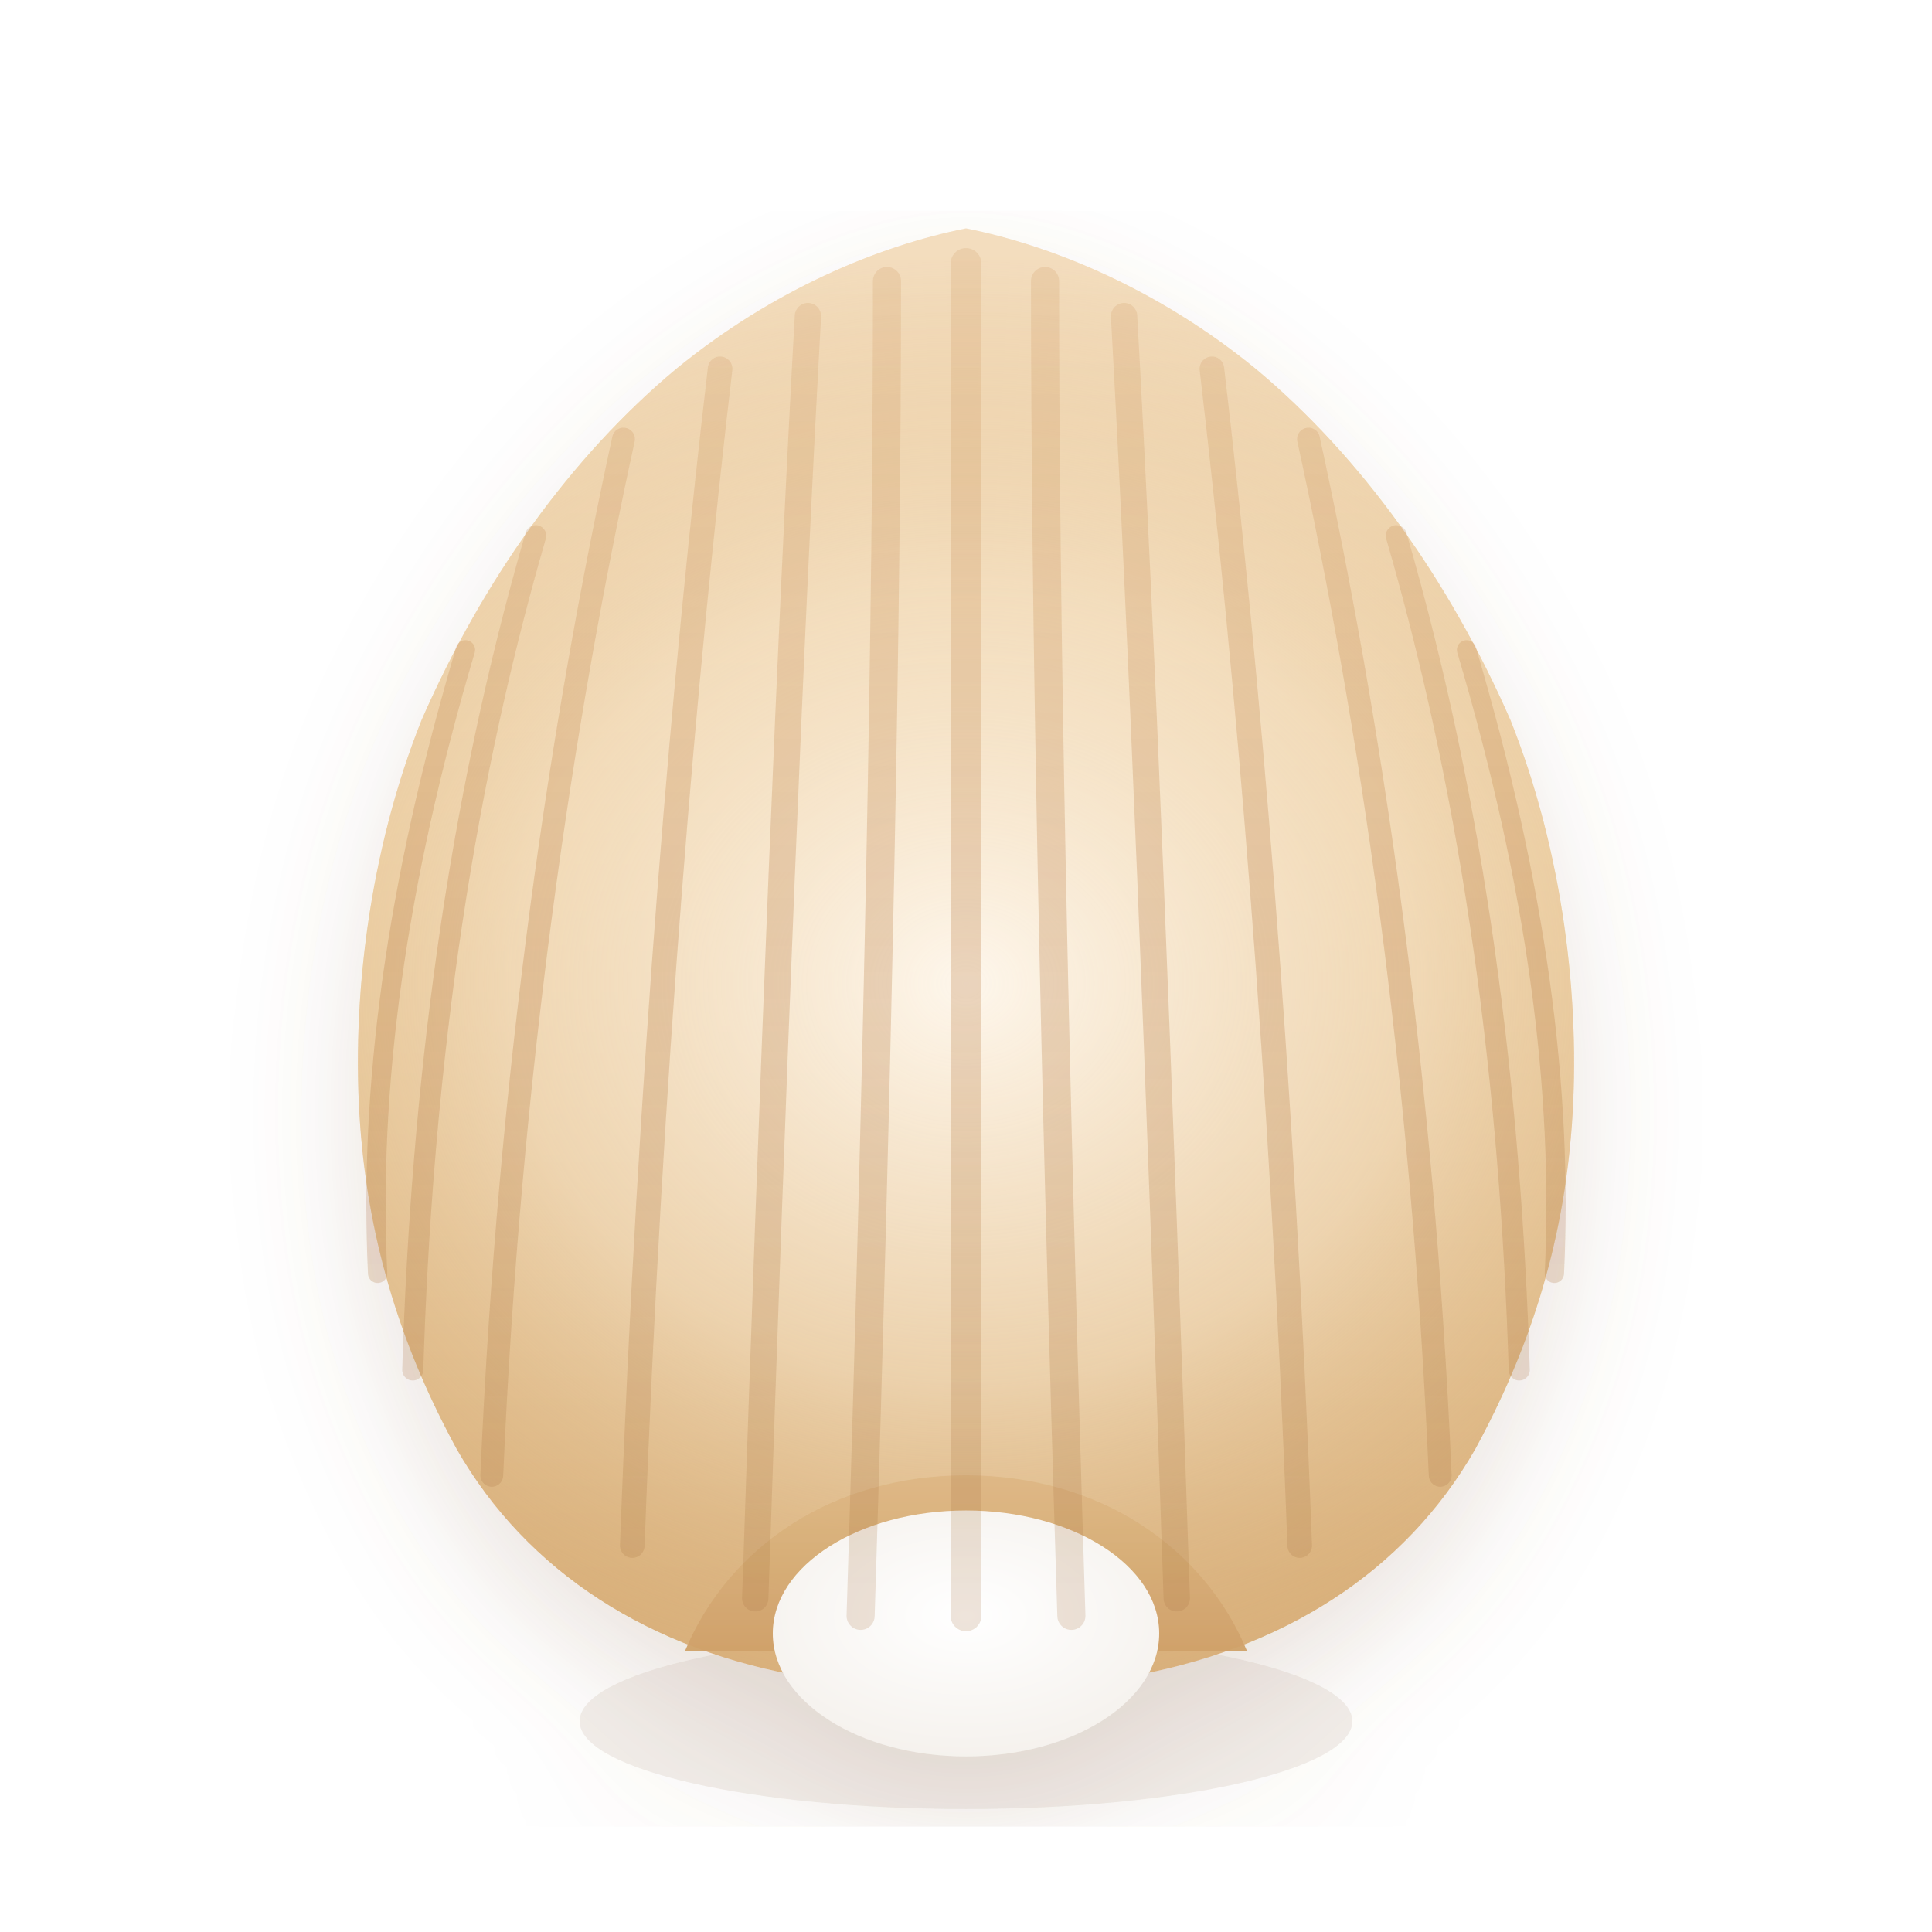
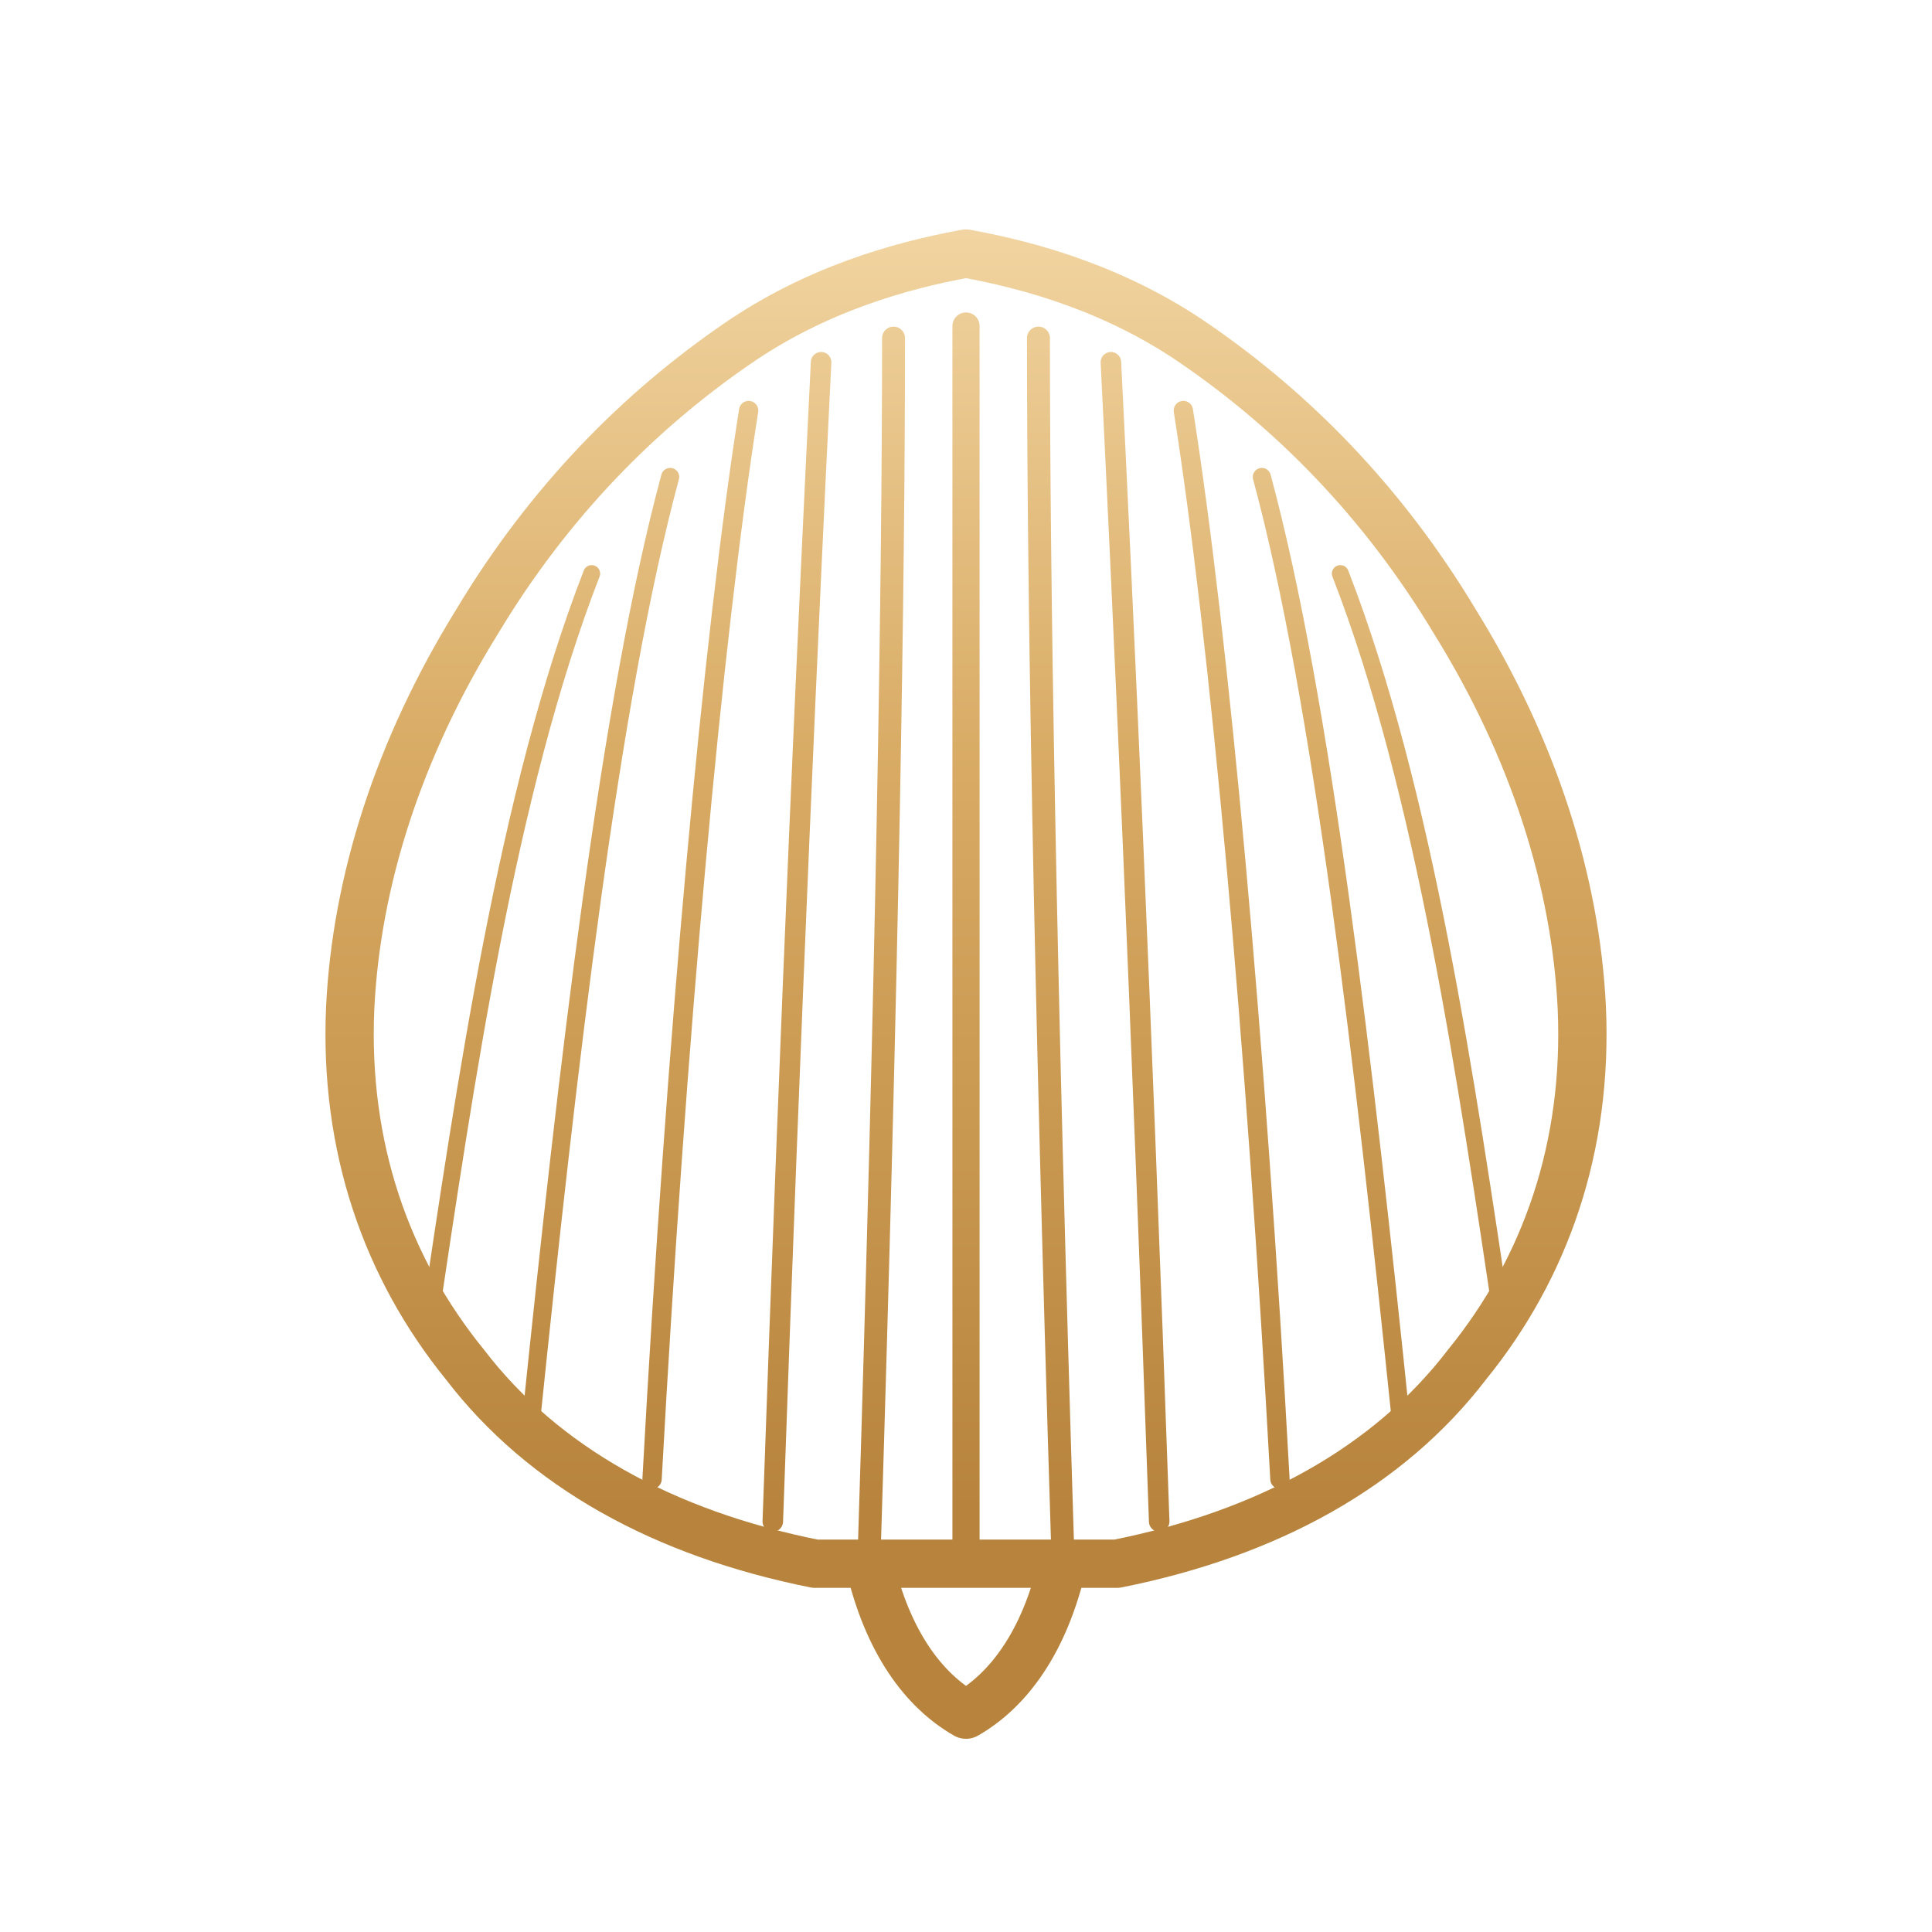
- <svg xmlns="http://www.w3.org/2000/svg" width="220" height="220" viewBox="0 0 220 220" fill="none">
+ <svg xmlns="http://www.w3.org/2000/svg" width="320" height="320" viewBox="0 0 320 320" fill="none">
  <defs>
-     <linearGradient id="shellMain" x1="110" y1="20" x2="110" y2="180" gradientUnits="userSpaceOnUse">
-       <stop offset="0%" stop-color="#F4DFC2" />
-       <stop offset="48%" stop-color="#EBCB9D" />
-       <stop offset="100%" stop-color="#D9B07B" />
+     <linearGradient id="goldStroke" x1="160" y1="28" x2="160" y2="250" gradientUnits="userSpaceOnUse">
+       <stop offset="0%" stop-color="#F4D9A8" />
+       <stop offset="45%" stop-color="#D8AA63" />
+       <stop offset="100%" stop-color="#B8843D" />
    </linearGradient>
-     <radialGradient id="shellLight" cx="0" cy="0" r="1" gradientUnits="userSpaceOnUse" gradientTransform="translate(110 112) rotate(90) scale(82 95)">
-       <stop offset="0%" stop-color="#FFF9F0" stop-opacity="0.95" />
-       <stop offset="55%" stop-color="#F7E6CC" stop-opacity="0.55" />
-       <stop offset="100%" stop-color="#E1BE8C" stop-opacity="0" />
-     </radialGradient>
-     <linearGradient id="ribLine" x1="110" y1="28" x2="110" y2="182" gradientUnits="userSpaceOnUse">
-       <stop offset="0%" stop-color="#C98F54" stop-opacity="0.18" />
-       <stop offset="50%" stop-color="#B8793F" stop-opacity="0.28" />
-       <stop offset="100%" stop-color="#9F6A35" stop-opacity="0.18" />
-     </linearGradient>
-     <linearGradient id="baseGold" x1="110" y1="160" x2="110" y2="200" gradientUnits="userSpaceOnUse">
-       <stop offset="0%" stop-color="#E3C190" />
-       <stop offset="100%" stop-color="#C89459" />
-     </linearGradient>
-     <radialGradient id="footLight" cx="0" cy="0" r="1" gradientUnits="userSpaceOnUse" gradientTransform="translate(110 184) rotate(90) scale(18 30)">
-       <stop offset="0%" stop-color="#FFFFFF" />
-       <stop offset="100%" stop-color="#F4F0EB" />
-     </radialGradient>
-     <filter id="shadow" x="20" y="18" width="180" height="190" filterUnits="userSpaceOnUse">
-       <feDropShadow dx="0" dy="6" stdDeviation="7" flood-color="#8F6C46" flood-opacity="0.18" />
-     </filter>
  </defs>
-   <g filter="url(#shadow)">
-     <ellipse cx="110" cy="196" rx="44" ry="10" fill="#B8A18A" opacity="0.18" />
-     <path d="M110 26          C100 28 88 33 77 42          C65 52 55 66 48 82          C42 97 40 114 41 128          C42 142 46 154 52 165          C60 179 74 188 92 191          L128 191          C146 188 160 179 168 165          C174 154 178 142 179 128          C180 114 178 97 172 82          C165 66 155 52 143 42          C132 33 120 28 110 26 Z" fill="url(#shellMain)" />
-     <path d="M110 26          C100 28 88 33 77 42          C65 52 55 66 48 82          C42 97 40 114 41 128          C42 142 46 154 52 165          C60 179 74 188 92 191          L128 191          C146 188 160 179 168 165          C174 154 178 142 179 128          C180 114 178 97 172 82          C165 66 155 52 143 42          C132 33 120 28 110 26 Z" fill="url(#shellLight)" />
-     <path d="M78 188 C83 176 95 168 110 168 C125 168 137 176 142 188 L78 188 Z" fill="url(#baseGold)" opacity="0.95" />
-     <ellipse cx="110" cy="186" rx="22" ry="14" fill="url(#footLight)" />
-     <path d="M110 30 L110 184" stroke="url(#ribLine)" stroke-width="3.5" stroke-linecap="round" />
-     <path d="M101 32 C101 70 100 120 98 184" stroke="url(#ribLine)" stroke-width="3.2" stroke-linecap="round" />
-     <path d="M119 32 C119 70 120 120 122 184" stroke="url(#ribLine)" stroke-width="3.2" stroke-linecap="round" />
-     <path d="M92 36 C90 72 88 122 86 182" stroke="url(#ribLine)" stroke-width="3" stroke-linecap="round" />
-     <path d="M128 36 C130 72 132 122 134 182" stroke="url(#ribLine)" stroke-width="3" stroke-linecap="round" />
-     <path d="M82 42 C78 76 74 122 72 176" stroke="url(#ribLine)" stroke-width="2.8" stroke-linecap="round" />
-     <path d="M138 42 C142 76 146 122 148 176" stroke="url(#ribLine)" stroke-width="2.8" stroke-linecap="round" />
-     <path d="M71 50 C64 82 58 122 56 168" stroke="url(#ribLine)" stroke-width="2.6" stroke-linecap="round" />
-     <path d="M149 50 C156 82 162 122 164 168" stroke="url(#ribLine)" stroke-width="2.6" stroke-linecap="round" />
-     <path d="M61 61 C52 92 48 124 47 156" stroke="url(#ribLine)" stroke-width="2.4" stroke-linecap="round" />
-     <path d="M159 61 C168 92 172 124 173 156" stroke="url(#ribLine)" stroke-width="2.4" stroke-linecap="round" />
-     <path d="M53 74 C45 101 42 124 43 145" stroke="url(#ribLine)" stroke-width="2.2" stroke-linecap="round" />
-     <path d="M167 74 C175 101 178 124 177 145" stroke="url(#ribLine)" stroke-width="2.2" stroke-linecap="round" />
-   </g>
+   <path d="M160 42        C149 44 135 48 122 57        C106 68 91 83 79 103        C66 124 59 146 58 167        C57 190 64 210 77 226        C90 243 110 254 135 259        L185 259        C210 254 230 243 243 226        C256 210 263 190 262 167        C261 146 254 124 241 103        C229 83 214 68 198 57        C185 48 171 44 160 42" stroke="url(#goldStroke)" stroke-width="8" stroke-linecap="round" stroke-linejoin="round" />
+   <path d="M144 259        C147 272 153 280 160 284        C167 280 173 272 176 259" stroke="url(#goldStroke)" stroke-width="8" stroke-linecap="round" stroke-linejoin="round" />
+   <path d="M160 54 L160 257" stroke="url(#goldStroke)" stroke-width="4.5" stroke-linecap="round" />
+   <path d="M148 56 C148 96 147 160 144 256" stroke="url(#goldStroke)" stroke-width="3.8" stroke-linecap="round" />
+   <path d="M172 56 C172 96 173 160 176 256" stroke="url(#goldStroke)" stroke-width="3.8" stroke-linecap="round" />
+   <path d="M136 60 C134 100 131 166 128 252" stroke="url(#goldStroke)" stroke-width="3.4" stroke-linecap="round" />
+   <path d="M184 60 C186 100 189 166 192 252" stroke="url(#goldStroke)" stroke-width="3.4" stroke-linecap="round" />
+   <path d="M124 68 C118 106 112 172 108 245" stroke="url(#goldStroke)" stroke-width="3.2" stroke-linecap="round" />
+   <path d="M196 68 C202 106 208 172 212 245" stroke="url(#goldStroke)" stroke-width="3.2" stroke-linecap="round" />
+   <path d="M111 79 C101 116 94 177 88 235" stroke="url(#goldStroke)" stroke-width="3" stroke-linecap="round" />
+   <path d="M209 79 C219 116 226 177 232 235" stroke="url(#goldStroke)" stroke-width="3" stroke-linecap="round" />
+   <path d="M98 95 C84 131 77 180 71 220" stroke="url(#goldStroke)" stroke-width="2.8" stroke-linecap="round" />
+   <path d="M222 95 C236 131 243 180 249 220" stroke="url(#goldStroke)" stroke-width="2.8" stroke-linecap="round" />
</svg>
